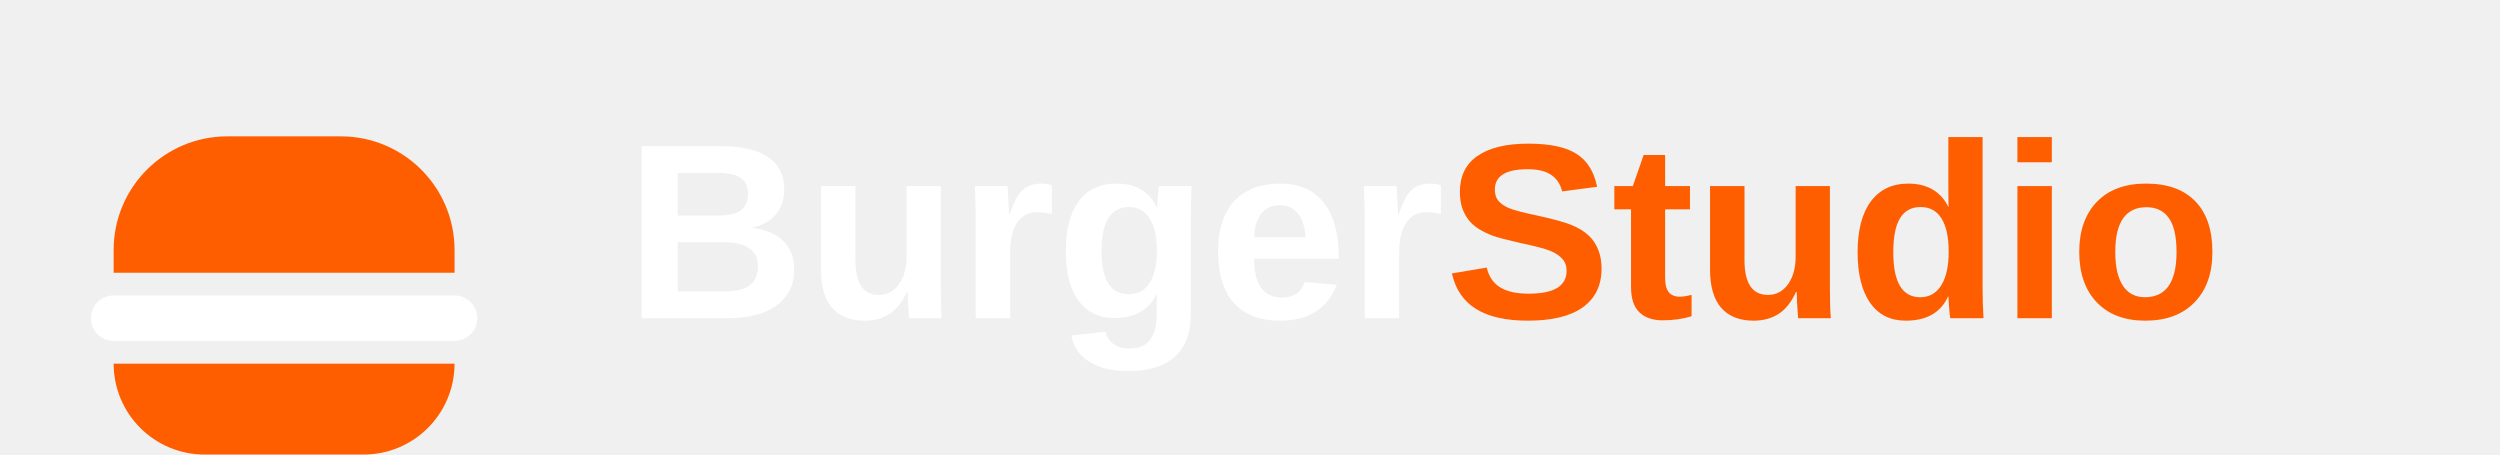
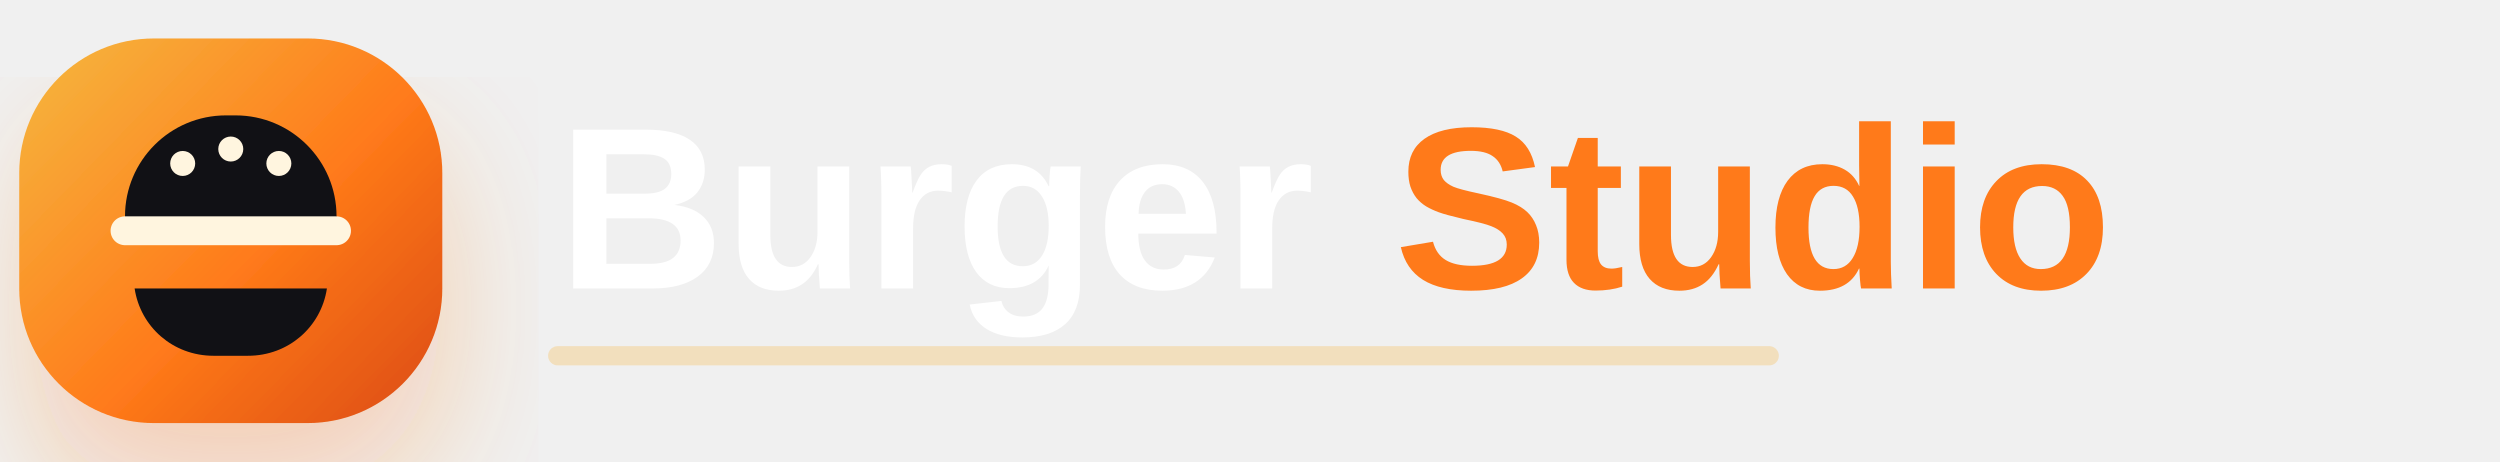
- <svg xmlns="http://www.w3.org/2000/svg" width="220" height="40" viewBox="0 0 220 40" fill="none">
-   <path d="M10 22C10 16.477 14.477 12 20 12h10c5.523 0 10 4.477 10 10v2H10v-2z" fill="#ff5e00" />
-   <rect x="8" y="26" width="34" height="4" rx="2" fill="#ffffff" />
-   <path d="M10 32h30c0 4.418-3.582 8-8 8H18c-4.418 0-8-3.582-8-8z" fill="#ff5e00" />
-   <text x="55" y="28" font-family="Arial" font-weight="800" font-size="22" fill="#ffffff">
-         Burger<tspan fill="#ff5e00">Studio</tspan>
-   </text>
+ <svg xmlns="http://www.w3.org/2000/svg" width="260" height="48" viewBox="0 0 260 48" fill="none" role="img" aria-labelledby="title">
+   <defs>
+     <linearGradient id="brandFire" x1="6" y1="5" x2="47" y2="45" gradientUnits="userSpaceOnUse">
+       <stop stop-color="#f6b23c" />
+       <stop offset="0.52" stop-color="#ff7a1a" />
+       <stop offset="1" stop-color="#d9480f" />
+     </linearGradient>
+     <filter id="softGlow" x="-8" y="-8" width="64" height="64" filterUnits="userSpaceOnUse" color-interpolation-filters="sRGB">
+       <feDropShadow dx="0" dy="8" stdDeviation="7" flood-color="#ff7a1a" flood-opacity="0.28" />
+     </filter>
+   </defs>
+   <rect x="2" y="4" width="44" height="40" rx="14" fill="url(#brandFire)" filter="url(#softGlow)" />
+   <path d="M13 22.5C13 16.7 17.7 12 23.5 12h1C30.3 12 35 16.7 35 22.5v1H13v-1z" fill="#111115" />
+   <path d="M13 24h22" stroke="#fff5df" stroke-width="3" stroke-linecap="round" />
+   <path d="M14 30h20c-.6 4-4 7-8.2 7h-3.6C18 37 14.6 34 14 30z" fill="#111115" />
+   <circle cx="19" cy="17" r="1.3" fill="#fff5df" />
+   <circle cx="24" cy="15.5" r="1.3" fill="#fff5df" />
+   <circle cx="29" cy="17" r="1.3" fill="#fff5df" />
+   <text x="58" y="30" font-family="'Plus Jakarta Sans', Arial, sans-serif" font-size="24" font-weight="800" letter-spacing="0" fill="#ffffff">Burger</text>
+   <text x="145" y="30" font-family="'Plus Jakarta Sans', Arial, sans-serif" font-size="24" font-weight="800" letter-spacing="0" fill="#ff7a1a">Studio</text>
+   <path d="M58 37h126" stroke="#f6b23c" stroke-opacity="0.28" stroke-width="2" stroke-linecap="round" />
</svg>
